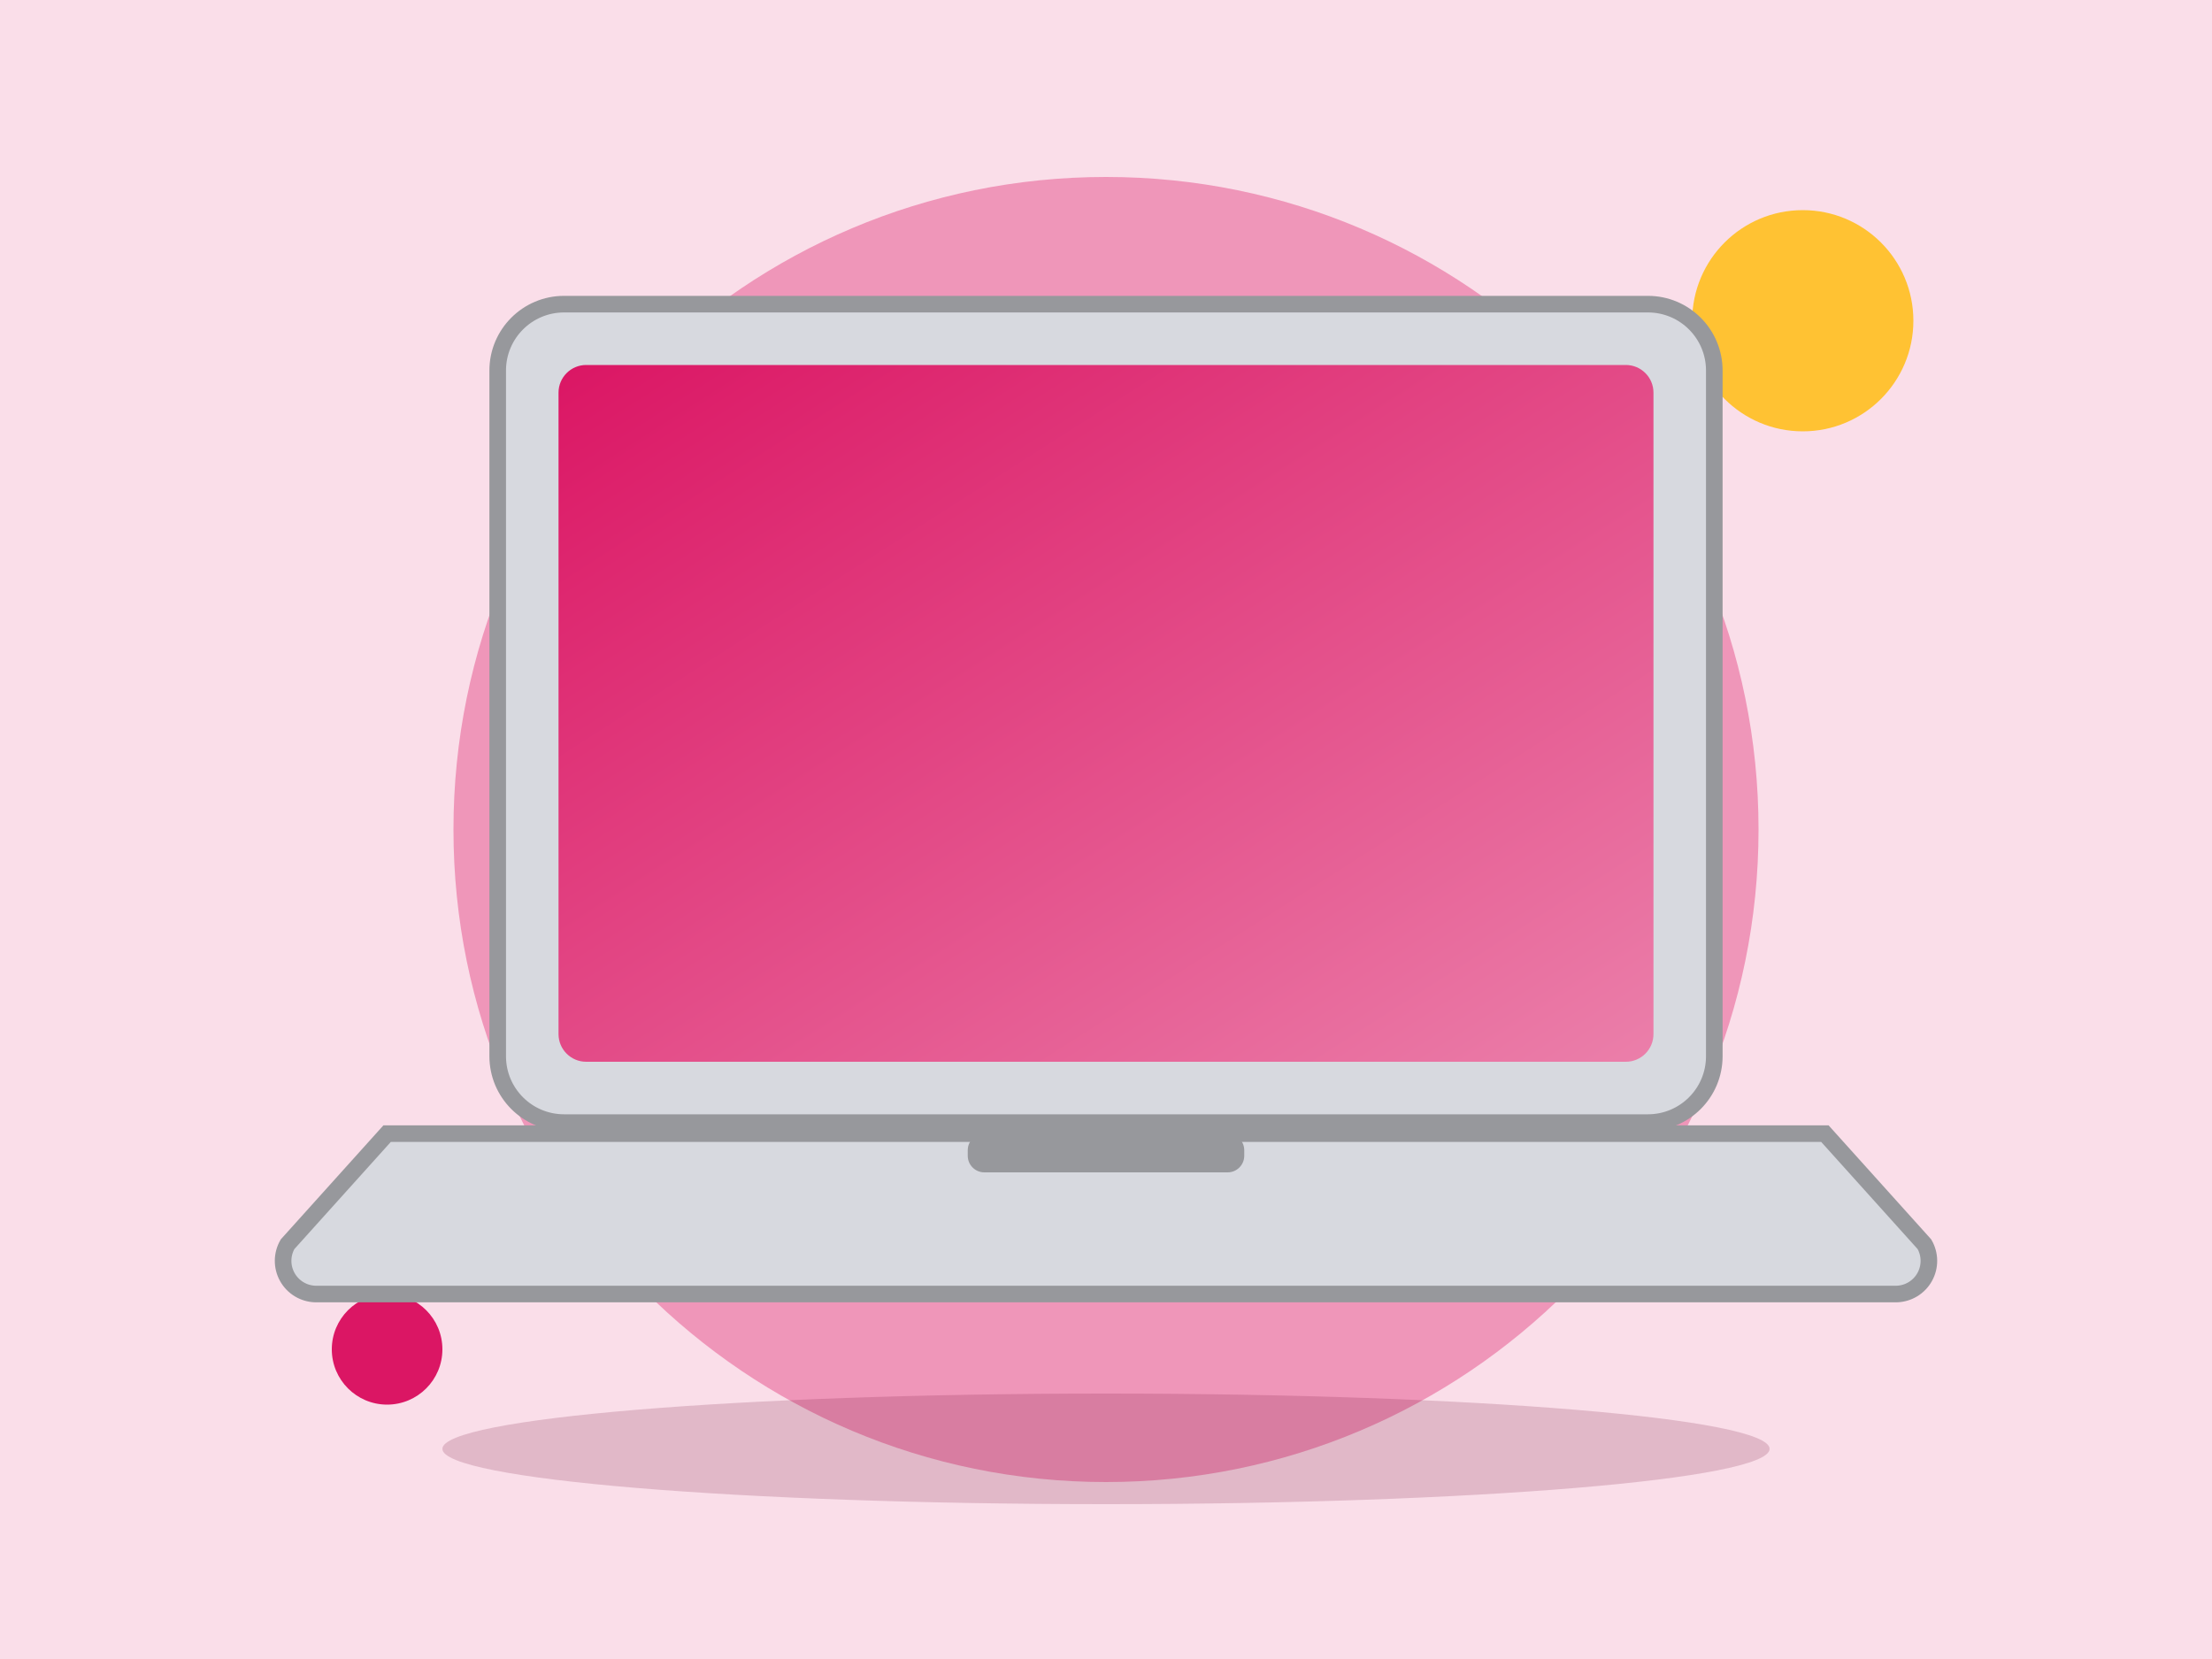
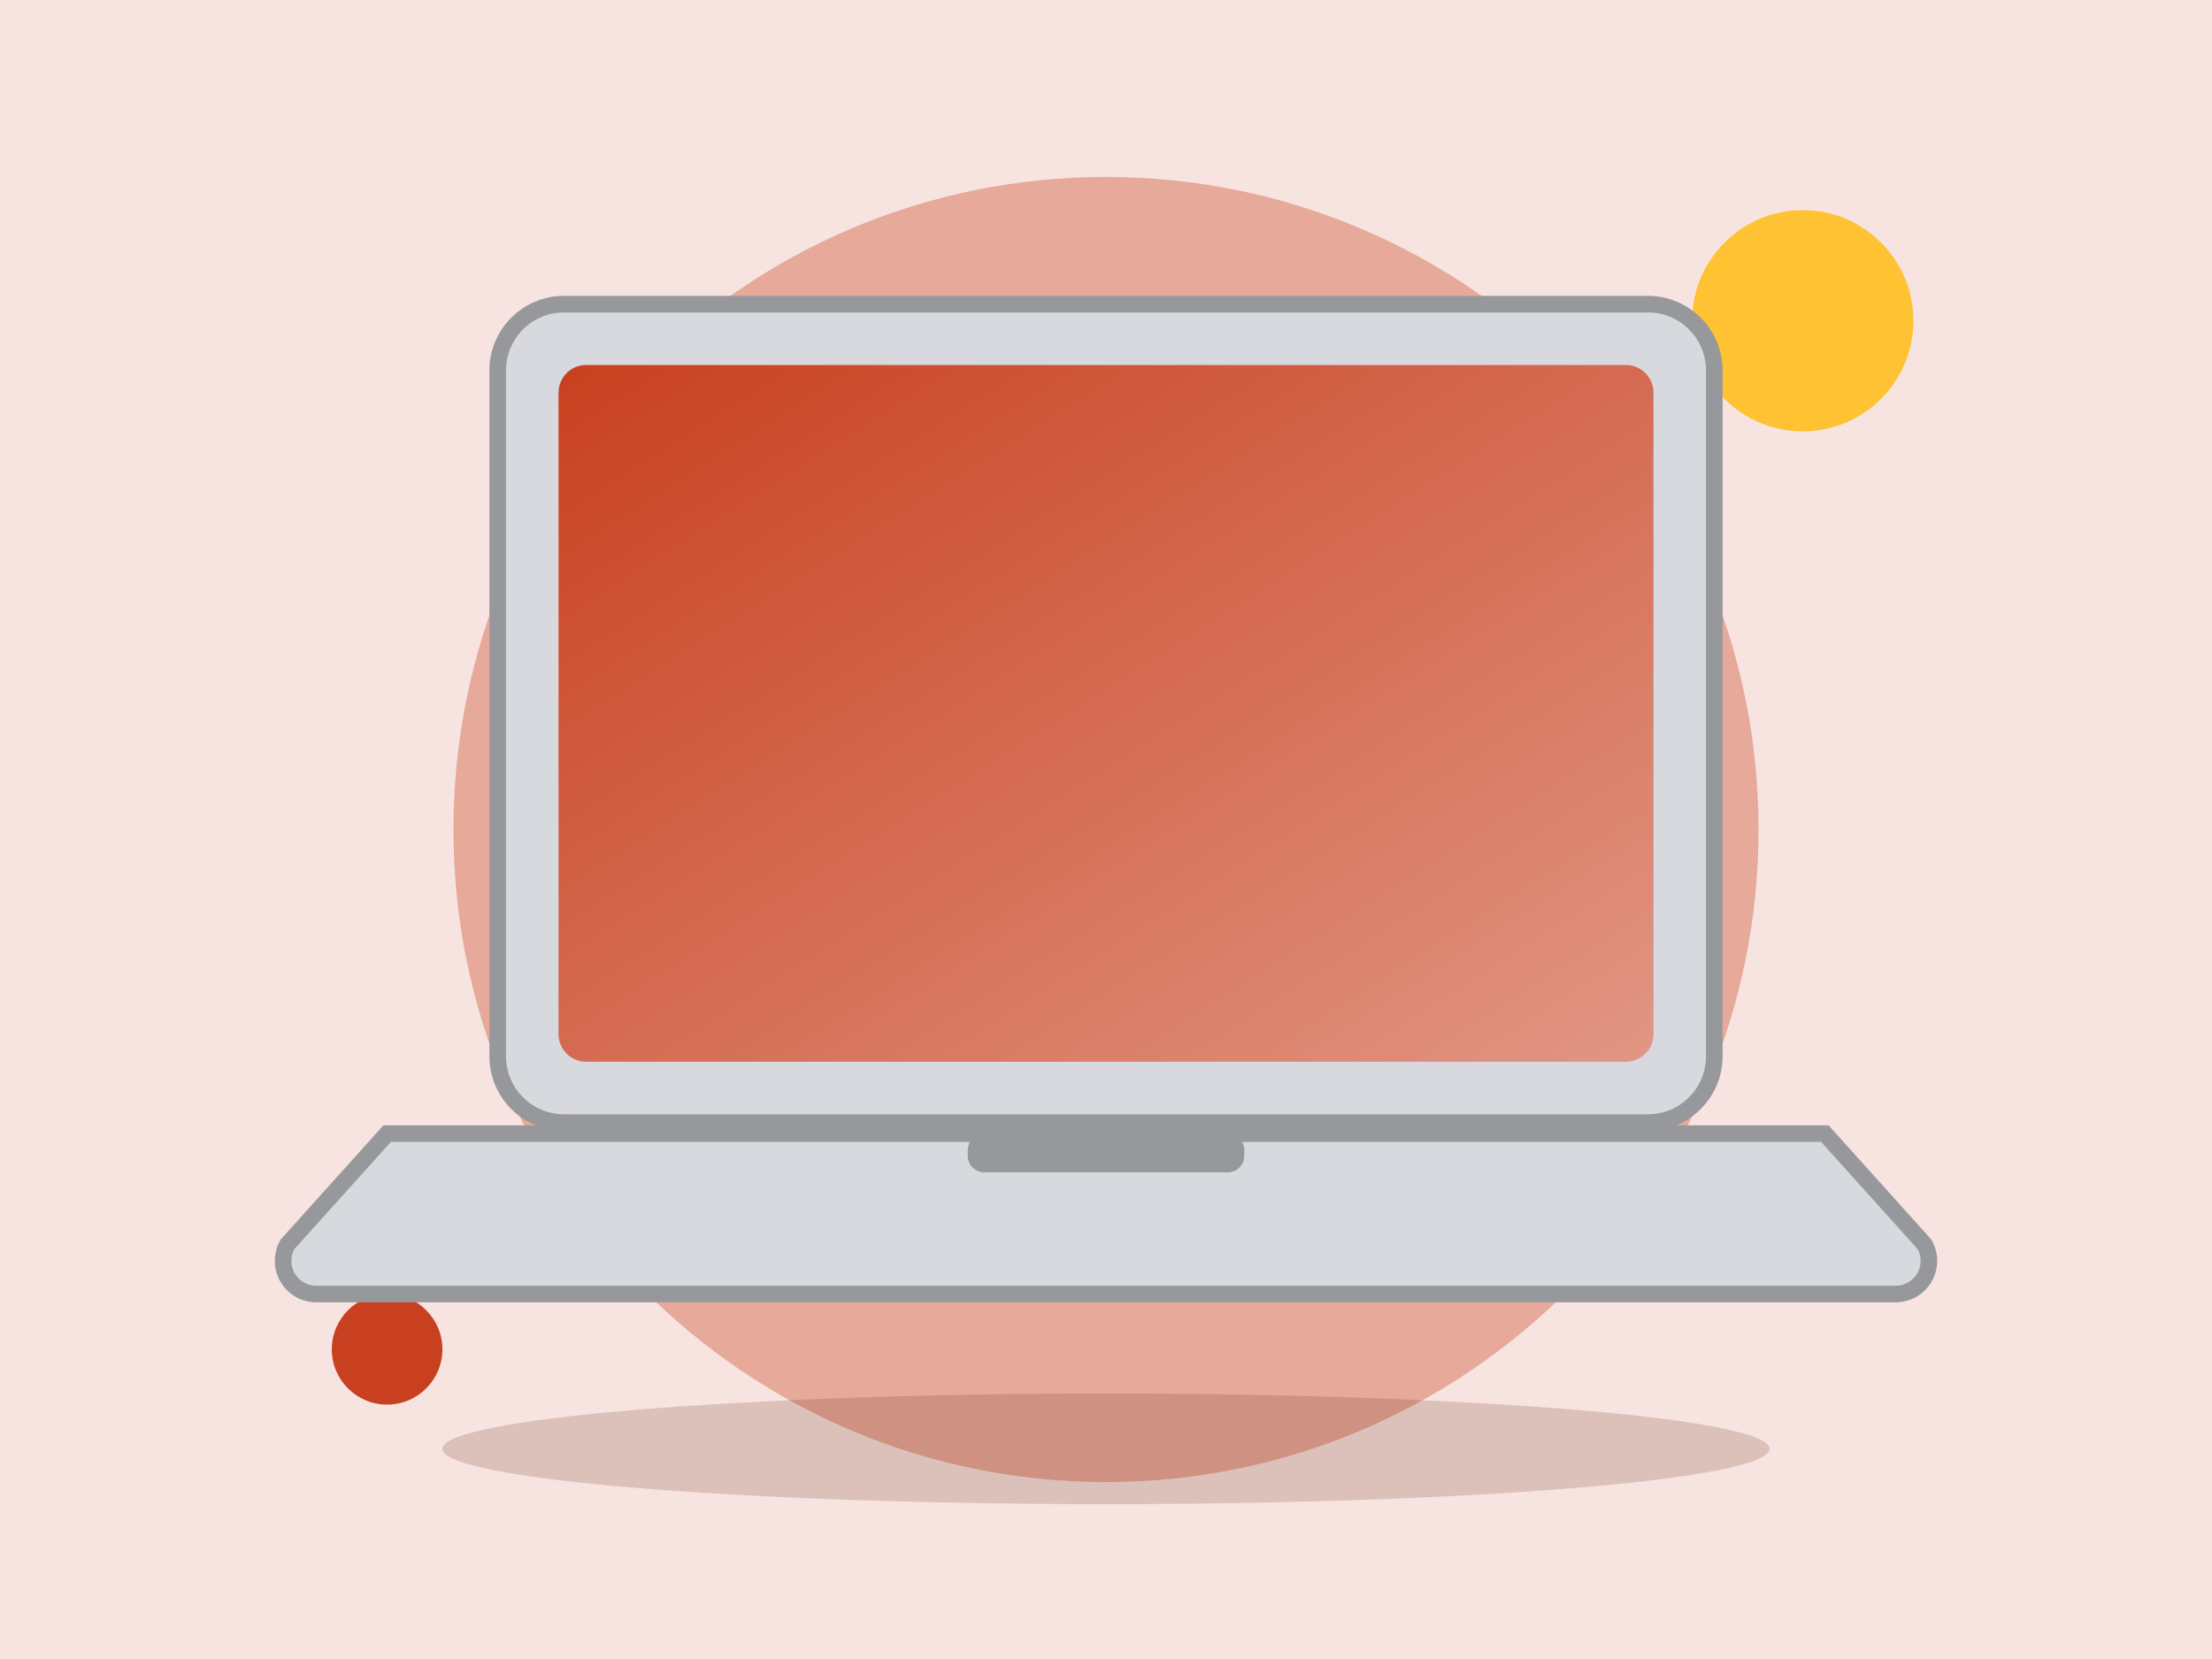
<svg xmlns="http://www.w3.org/2000/svg" viewBox="0 0 400 300" width="400" height="300">
  <defs>
    <linearGradient id="screen" x1="0" y1="0" x2="1" y2="1">
-       <stop offset="0" stop-color="#db1664" />
-       <stop offset="1" stop-color="#eb7faa" />
+       <stop offset="0" stop-color="#c8401f" />
+       <stop offset="1" stop-color="#e19684" />
    </linearGradient>
  </defs>
-   <rect width="400" height="300" fill="#fadee9" />
-   <circle cx="200" cy="150" r="118" fill="#ef96b9" />
+   <rect width="400" height="300" fill="#f7e4e0" />
+   <circle cx="200" cy="150" r="118" fill="#e6a99a" />
  <circle cx="326" cy="58" r="20" fill="#ffc233" />
-   <circle cx="70" cy="244" r="10" fill="#db1664" />
-   <ellipse cx="200" cy="262" rx="120" ry="10" fill="#6e0b32" opacity=".18" />
+   <circle cx="70" cy="244" r="10" fill="#c8401f" />
+   <ellipse cx="200" cy="262" rx="120" ry="10" fill="#642010" opacity=".18" />
  <rect x="90" y="55" width="220" height="148" rx="12" fill="#d7d9df" stroke="#97989c" stroke-width="3" />
  <rect x="101" y="66" width="198" height="126" rx="5" fill="url(#screen)" />
  <path d="M70 205h260l18 20a6 6 0 0 1-5 9H57a6 6 0 0 1-5-9z" fill="#d7d9df" stroke="#97989c" stroke-width="3" />
  <rect x="175" y="205" width="50" height="7" rx="3" fill="#97989c" />
</svg>
